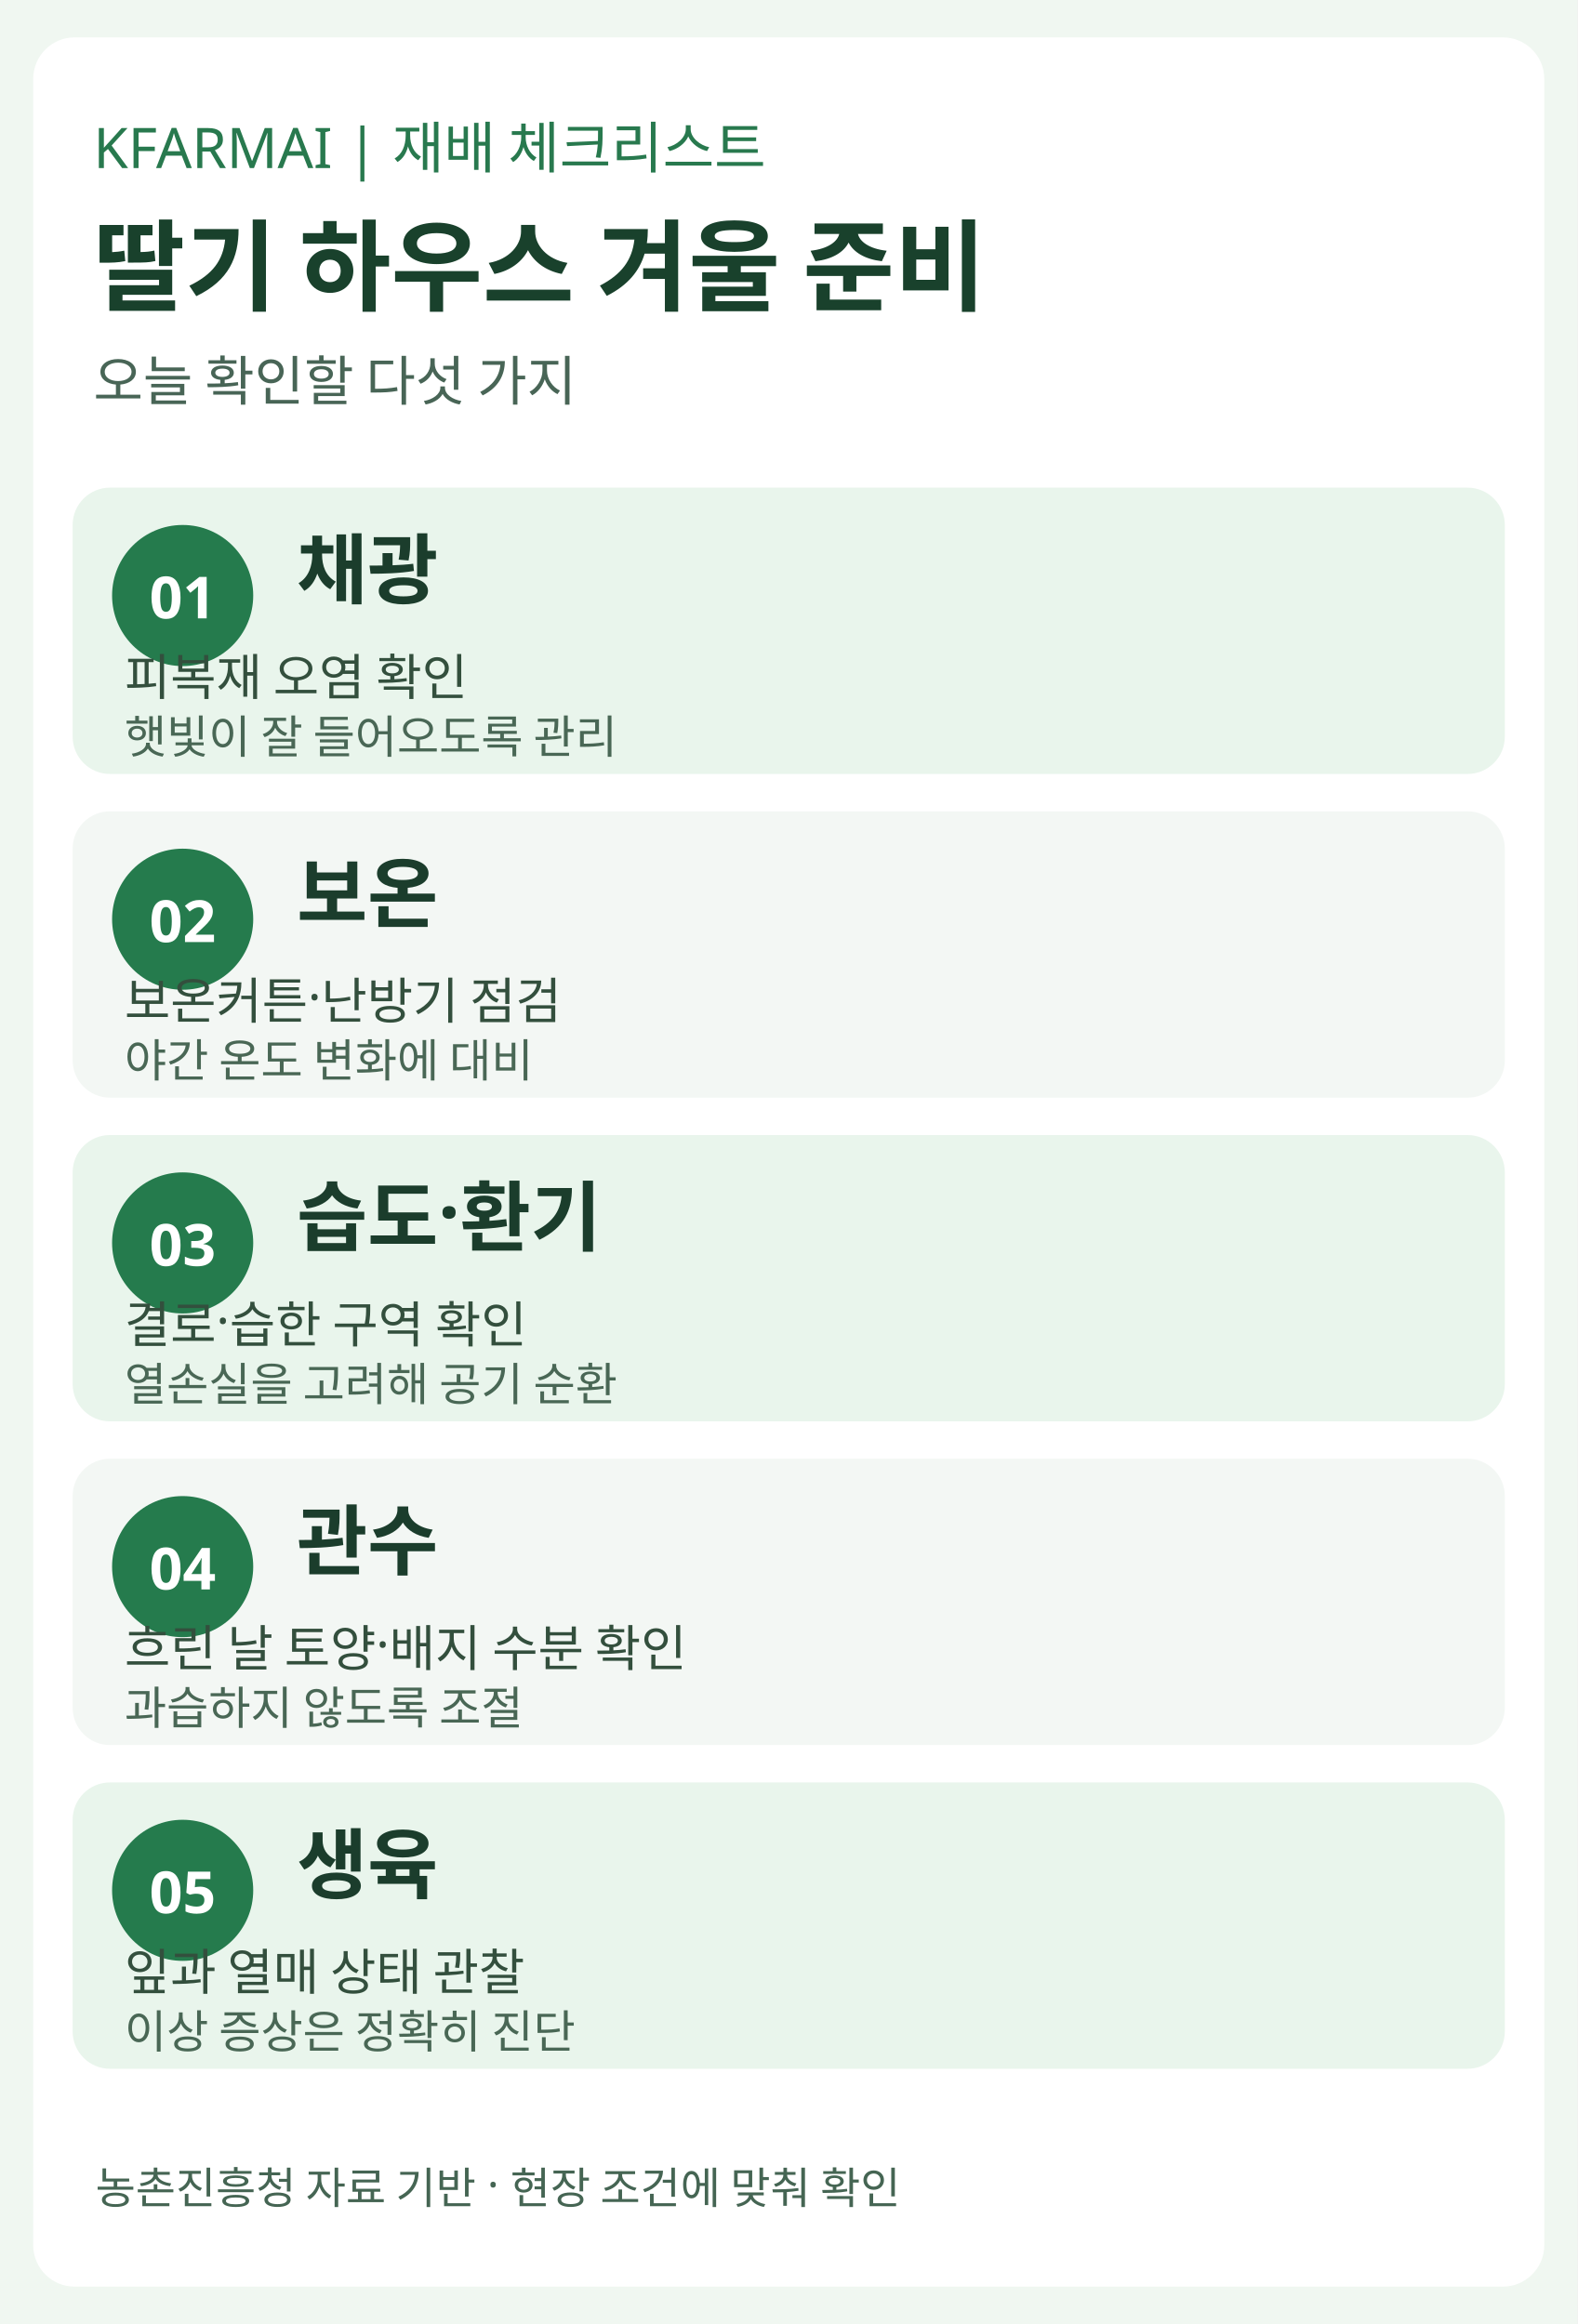
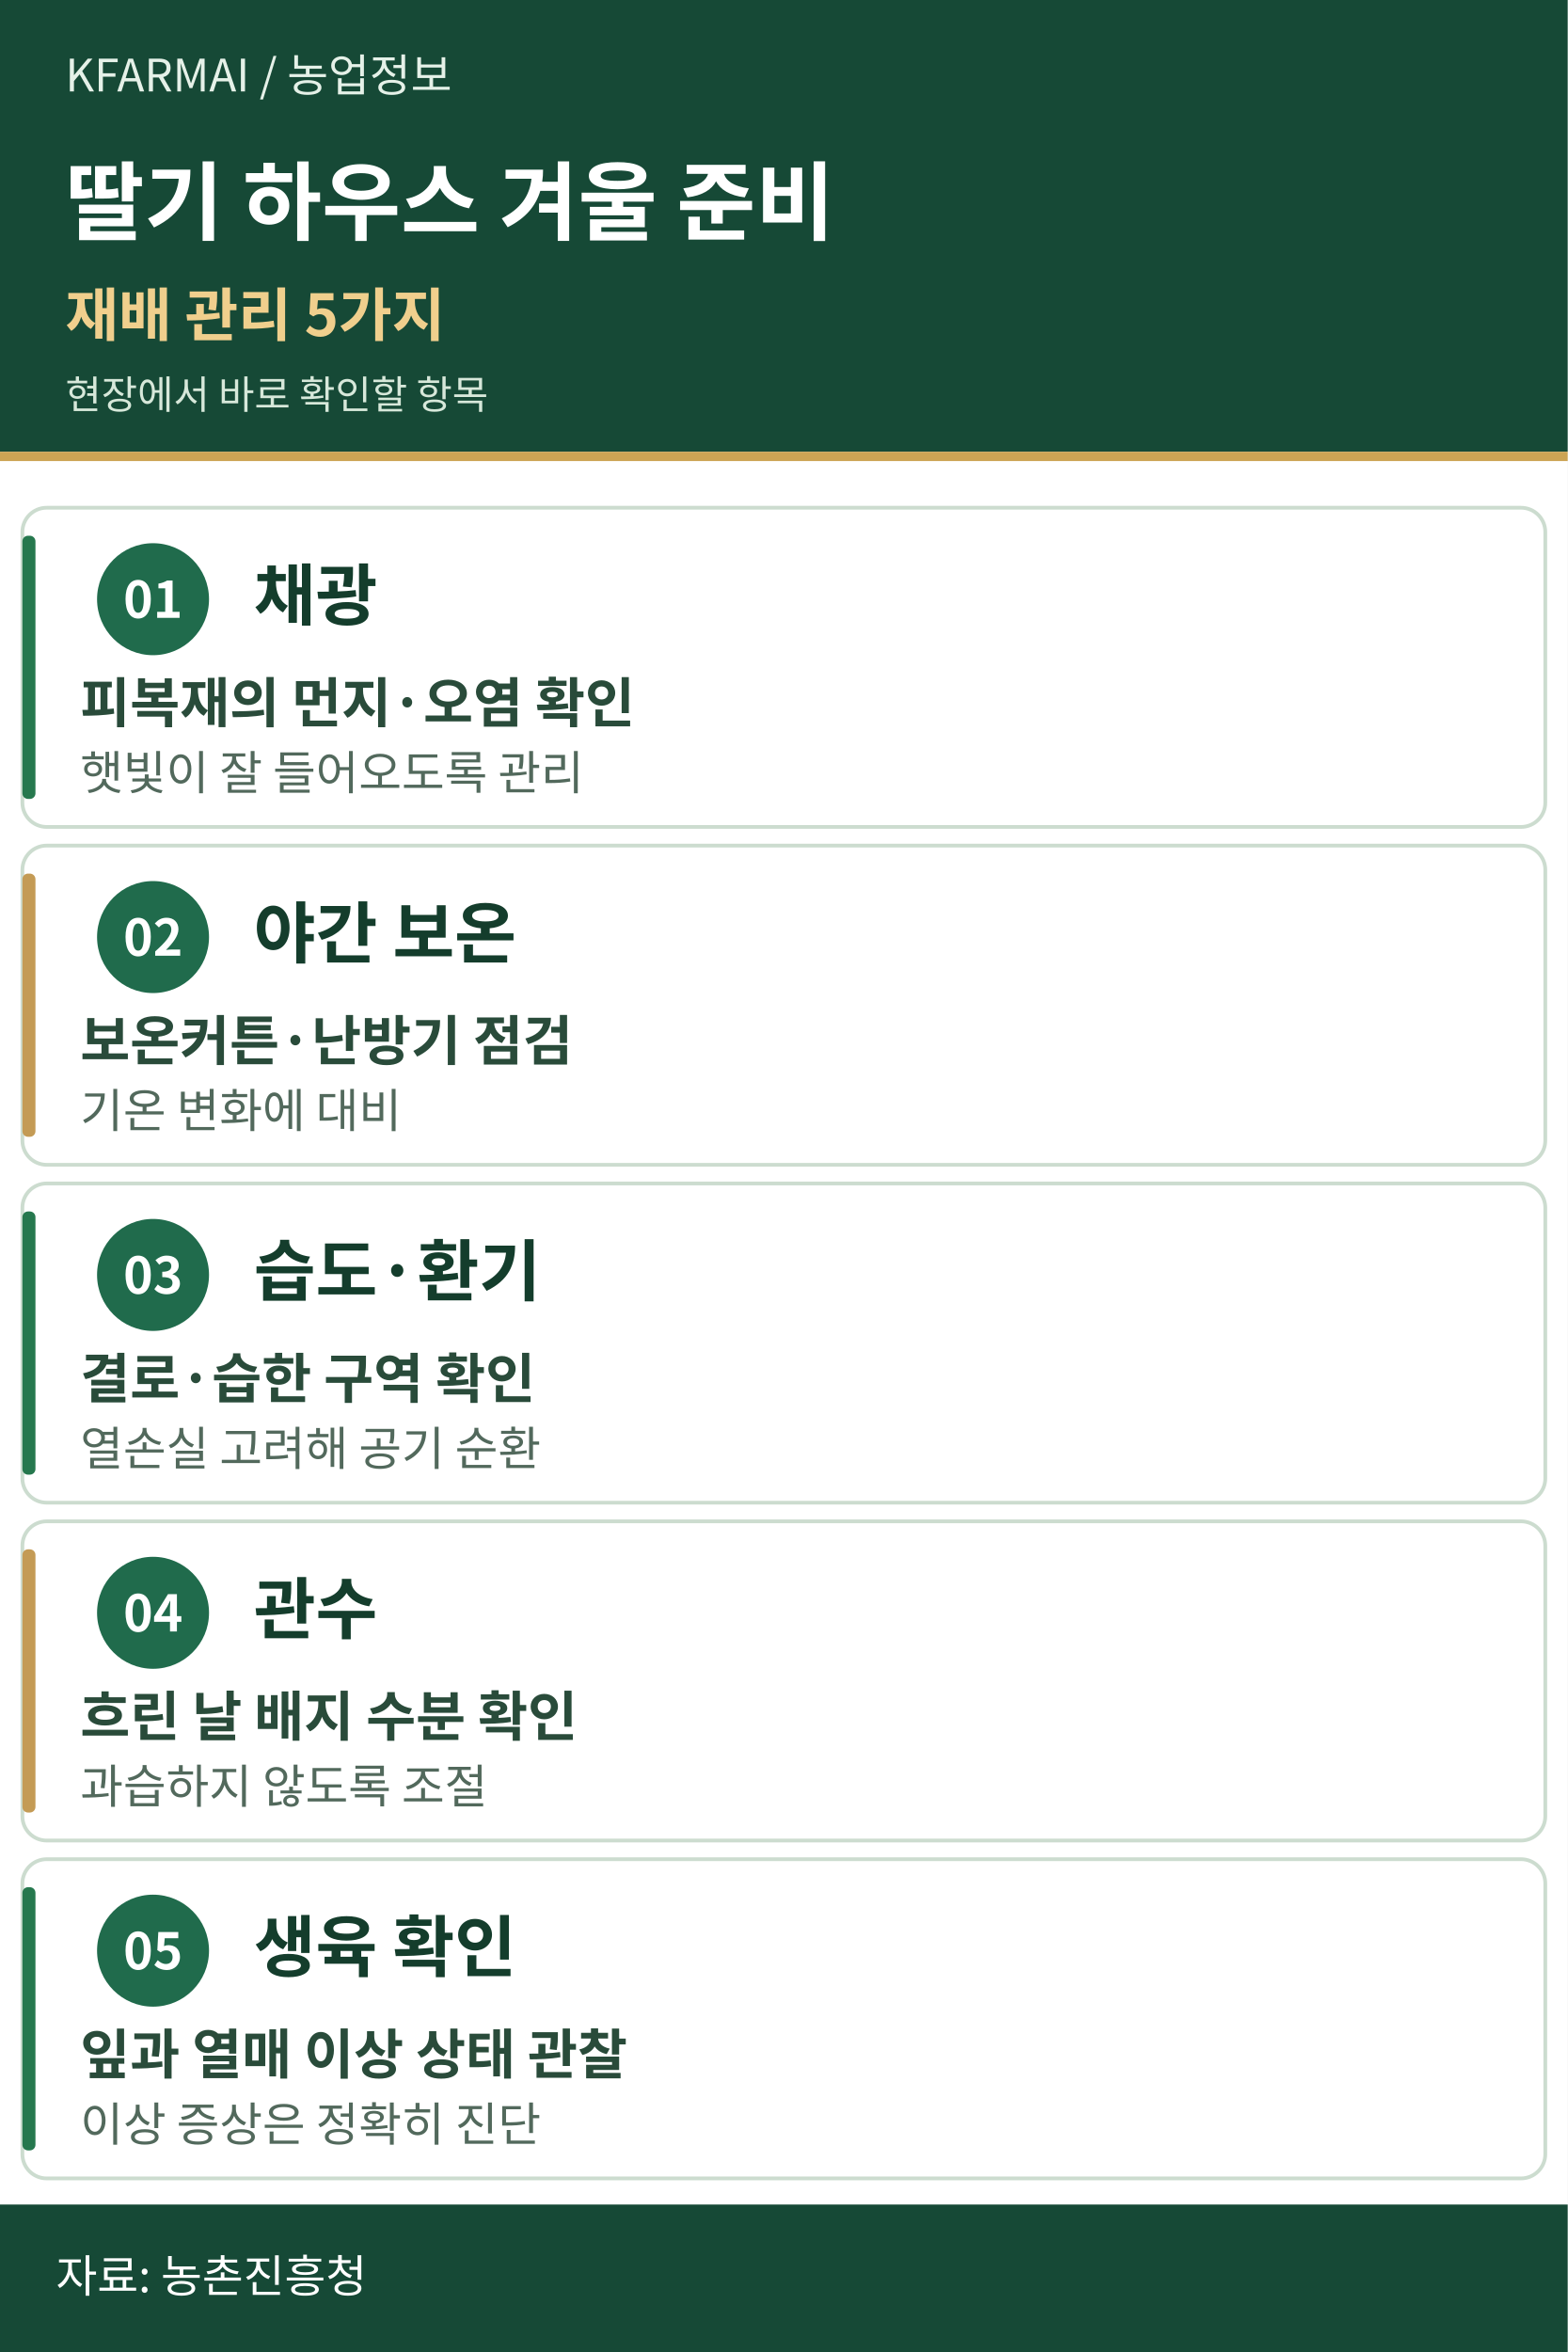
- <svg xmlns="http://www.w3.org/2000/svg" width="760" height="1120" viewBox="0 0 760 1120" role="img" aria-labelledby="t d">
-   <rect width="760" height="1120" fill="#f0f7f1" />
-   <rect x="16" y="18" width="728" height="1084" rx="20" fill="white" />
-   <text x="45" y="81" font-size="27" font-family="sans-serif" fill="#28794e">KFARMAI  |  재배 체크리스트</text>
-   <text x="45" y="146" font-size="48" font-weight="bold" font-family="sans-serif" fill="#19412c">딸기 하우스 겨울 준비</text>
-   <text x="45" y="193" font-size="26" font-family="sans-serif" fill="#486556">오늘 확인할 다섯 가지</text>
-   <rect x="35" y="235" width="690" height="138" rx="18" fill="#e9f5ec" />
-   <circle cx="88" cy="287" r="34" fill="#257b4d" />
-   <text x="88" y="298" font-family="sans-serif" text-anchor="middle" font-size="28" font-weight="bold" fill="white">01</text>
-   <text x="143" y="288" font-family="sans-serif" font-size="37" font-weight="bold" fill="#1b3d2c">채광</text>
-   <text x="60" y="335" font-family="sans-serif" font-size="24" fill="#334f3d">피복재 오염 확인</text>
-   <text x="60" y="363" font-family="sans-serif" font-size="22" fill="#496755">햇빛이 잘 들어오도록 관리</text>
-   <rect x="35" y="391" width="690" height="138" rx="18" fill="#f3f7f4" />
-   <circle cx="88" cy="443" r="34" fill="#257b4d" />
-   <text x="88" y="454" font-family="sans-serif" text-anchor="middle" font-size="28" font-weight="bold" fill="white">02</text>
-   <text x="143" y="444" font-family="sans-serif" font-size="37" font-weight="bold" fill="#1b3d2c">보온</text>
-   <text x="60" y="491" font-family="sans-serif" font-size="24" fill="#334f3d">보온커튼·난방기 점검</text>
-   <text x="60" y="519" font-family="sans-serif" font-size="22" fill="#496755">야간 온도 변화에 대비</text>
-   <rect x="35" y="547" width="690" height="138" rx="18" fill="#e9f5ec" />
-   <circle cx="88" cy="599" r="34" fill="#257b4d" />
-   <text x="88" y="610" font-family="sans-serif" text-anchor="middle" font-size="28" font-weight="bold" fill="white">03</text>
-   <text x="143" y="600" font-family="sans-serif" font-size="37" font-weight="bold" fill="#1b3d2c">습도·환기</text>
-   <text x="60" y="647" font-family="sans-serif" font-size="24" fill="#334f3d">결로·습한 구역 확인</text>
-   <text x="60" y="675" font-family="sans-serif" font-size="22" fill="#496755">열손실을 고려해 공기 순환</text>
-   <rect x="35" y="703" width="690" height="138" rx="18" fill="#f3f7f4" />
-   <circle cx="88" cy="755" r="34" fill="#257b4d" />
-   <text x="88" y="766" font-family="sans-serif" text-anchor="middle" font-size="28" font-weight="bold" fill="white">04</text>
-   <text x="143" y="756" font-family="sans-serif" font-size="37" font-weight="bold" fill="#1b3d2c">관수</text>
-   <text x="60" y="803" font-family="sans-serif" font-size="24" fill="#334f3d">흐린 날 토양·배지 수분 확인</text>
-   <text x="60" y="831" font-family="sans-serif" font-size="22" fill="#496755">과습하지 않도록 조절</text>
-   <rect x="35" y="859" width="690" height="138" rx="18" fill="#e9f5ec" />
-   <circle cx="88" cy="911" r="34" fill="#257b4d" />
-   <text x="88" y="922" font-family="sans-serif" text-anchor="middle" font-size="28" font-weight="bold" fill="white">05</text>
-   <text x="143" y="912" font-family="sans-serif" font-size="37" font-weight="bold" fill="#1b3d2c">생육</text>
-   <text x="60" y="959" font-family="sans-serif" font-size="24" fill="#334f3d">잎과 열매 상태 관찰</text>
-   <text x="60" y="987" font-family="sans-serif" font-size="22" fill="#496755">이상 증상은 정확히 진단</text>
-   <text x="46" y="1062" font-family="sans-serif" font-size="21" fill="#456553">농촌진흥청 자료 기반 · 현장 조건에 맞춰 확인</text>
+ <svg xmlns="http://www.w3.org/2000/svg" width="840" height="1260" viewBox="0 0 840 1260" role="img" aria-labelledby="t d">
+   <rect width="840" height="1260" fill="#FFFFFF" />
+   <rect x="0" y="0" width="840" height="242" fill="#164936" />
+   <rect x="0" y="242" width="840" height="5" fill="#CCA454" />
+   <text x="35" y="49" font-family="Malgun Gothic,Noto Sans CJK KR,Apple SD Gothic Neo,sans-serif" font-size="24" fill="#E5F1E8">KFARMAI / 농업정보</text>
+   <text x="35" y="125" font-family="Malgun Gothic,Noto Sans CJK KR,Apple SD Gothic Neo,sans-serif" font-size="46" font-weight="800" fill="#FFFFFF">딸기 하우스 겨울 준비</text>
+   <text x="35" y="180" font-family="Malgun Gothic,Noto Sans CJK KR,Apple SD Gothic Neo,sans-serif" font-size="31" font-weight="750" fill="#F0CF8D">재배 관리 5가지</text>
+   <text x="35" y="219" font-family="Malgun Gothic,Noto Sans CJK KR,Apple SD Gothic Neo,sans-serif" font-size="21" fill="#D7E8DA">현장에서 바로 확인할 항목</text>
+   <g data-check="1">
+     <rect x="12" y="272" width="816" height="171" rx="13" fill="#FFFFFF" stroke="#CCDCCF" stroke-width="2" />
+     <rect x="12" y="287" width="7" height="141" rx="3" fill="#26784E" />
+     <circle cx="82" cy="321" r="30" fill="#206B4C" />
+     <text x="82" y="331" text-anchor="middle" font-family="Malgun Gothic,Noto Sans CJK KR,Apple SD Gothic Neo,sans-serif" font-size="27" font-weight="750" fill="#FFFFFF">01</text>
+     <text x="136" y="332" font-family="Malgun Gothic,Noto Sans CJK KR,Apple SD Gothic Neo,sans-serif" font-size="36" font-weight="750" fill="#143D2C">채광</text>
+     <text x="43" y="387" font-family="Malgun Gothic,Noto Sans CJK KR,Apple SD Gothic Neo,sans-serif" font-size="29" font-weight="600" fill="#294B3A">피복재의 먼지·오염 확인</text>
+     <text x="43" y="423" font-family="Malgun Gothic,Noto Sans CJK KR,Apple SD Gothic Neo,sans-serif" font-size="25" fill="#52695C">햇빛이 잘 들어오도록 관리</text>
+   </g>
+   <g data-check="2">
+     <rect x="12" y="453" width="816" height="171" rx="13" fill="#FFFFFF" stroke="#CCDCCF" stroke-width="2" />
+     <rect x="12" y="468" width="7" height="141" rx="3" fill="#C49B55" />
+     <circle cx="82" cy="502" r="30" fill="#206B4C" />
+     <text x="82" y="512" text-anchor="middle" font-family="Malgun Gothic,Noto Sans CJK KR,Apple SD Gothic Neo,sans-serif" font-size="27" font-weight="750" fill="#FFFFFF">02</text>
+     <text x="136" y="513" font-family="Malgun Gothic,Noto Sans CJK KR,Apple SD Gothic Neo,sans-serif" font-size="36" font-weight="750" fill="#143D2C">야간 보온</text>
+     <text x="43" y="568" font-family="Malgun Gothic,Noto Sans CJK KR,Apple SD Gothic Neo,sans-serif" font-size="29" font-weight="600" fill="#294B3A">보온커튼·난방기 점검</text>
+     <text x="43" y="604" font-family="Malgun Gothic,Noto Sans CJK KR,Apple SD Gothic Neo,sans-serif" font-size="25" fill="#52695C">기온 변화에 대비</text>
+   </g>
+   <g data-check="3">
+     <rect x="12" y="634" width="816" height="171" rx="13" fill="#FFFFFF" stroke="#CCDCCF" stroke-width="2" />
+     <rect x="12" y="649" width="7" height="141" rx="3" fill="#26784E" />
+     <circle cx="82" cy="683" r="30" fill="#206B4C" />
+     <text x="82" y="693" text-anchor="middle" font-family="Malgun Gothic,Noto Sans CJK KR,Apple SD Gothic Neo,sans-serif" font-size="27" font-weight="750" fill="#FFFFFF">03</text>
+     <text x="136" y="694" font-family="Malgun Gothic,Noto Sans CJK KR,Apple SD Gothic Neo,sans-serif" font-size="36" font-weight="750" fill="#143D2C">습도·환기</text>
+     <text x="43" y="749" font-family="Malgun Gothic,Noto Sans CJK KR,Apple SD Gothic Neo,sans-serif" font-size="29" font-weight="600" fill="#294B3A">결로·습한 구역 확인</text>
+     <text x="43" y="785" font-family="Malgun Gothic,Noto Sans CJK KR,Apple SD Gothic Neo,sans-serif" font-size="25" fill="#52695C">열손실 고려해 공기 순환</text>
+   </g>
+   <g data-check="4">
+     <rect x="12" y="815" width="816" height="171" rx="13" fill="#FFFFFF" stroke="#CCDCCF" stroke-width="2" />
+     <rect x="12" y="830" width="7" height="141" rx="3" fill="#C49B55" />
+     <circle cx="82" cy="864" r="30" fill="#206B4C" />
+     <text x="82" y="874" text-anchor="middle" font-family="Malgun Gothic,Noto Sans CJK KR,Apple SD Gothic Neo,sans-serif" font-size="27" font-weight="750" fill="#FFFFFF">04</text>
+     <text x="136" y="875" font-family="Malgun Gothic,Noto Sans CJK KR,Apple SD Gothic Neo,sans-serif" font-size="36" font-weight="750" fill="#143D2C">관수</text>
+     <text x="43" y="930" font-family="Malgun Gothic,Noto Sans CJK KR,Apple SD Gothic Neo,sans-serif" font-size="29" font-weight="600" fill="#294B3A">흐린 날 배지 수분 확인</text>
+     <text x="43" y="966" font-family="Malgun Gothic,Noto Sans CJK KR,Apple SD Gothic Neo,sans-serif" font-size="25" fill="#52695C">과습하지 않도록 조절</text>
+   </g>
+   <g data-check="5">
+     <rect x="12" y="996" width="816" height="171" rx="13" fill="#FFFFFF" stroke="#CCDCCF" stroke-width="2" />
+     <rect x="12" y="1011" width="7" height="141" rx="3" fill="#26784E" />
+     <circle cx="82" cy="1045" r="30" fill="#206B4C" />
+     <text x="82" y="1055" text-anchor="middle" font-family="Malgun Gothic,Noto Sans CJK KR,Apple SD Gothic Neo,sans-serif" font-size="27" font-weight="750" fill="#FFFFFF">05</text>
+     <text x="136" y="1056" font-family="Malgun Gothic,Noto Sans CJK KR,Apple SD Gothic Neo,sans-serif" font-size="36" font-weight="750" fill="#143D2C">생육 확인</text>
+     <text x="43" y="1111" font-family="Malgun Gothic,Noto Sans CJK KR,Apple SD Gothic Neo,sans-serif" font-size="29" font-weight="600" fill="#294B3A">잎과 열매 이상 상태 관찰</text>
+     <text x="43" y="1147" font-family="Malgun Gothic,Noto Sans CJK KR,Apple SD Gothic Neo,sans-serif" font-size="25" fill="#52695C">이상 증상은 정확히 진단</text>
+   </g>
+   <rect x="0" y="1181" width="840" height="79" fill="#164936" />
+   <text x="30" y="1228" font-family="Malgun Gothic,Noto Sans CJK KR,Apple SD Gothic Neo,sans-serif" font-size="24" fill="#FFFFFF">자료: 농촌진흥청</text>
</svg>
